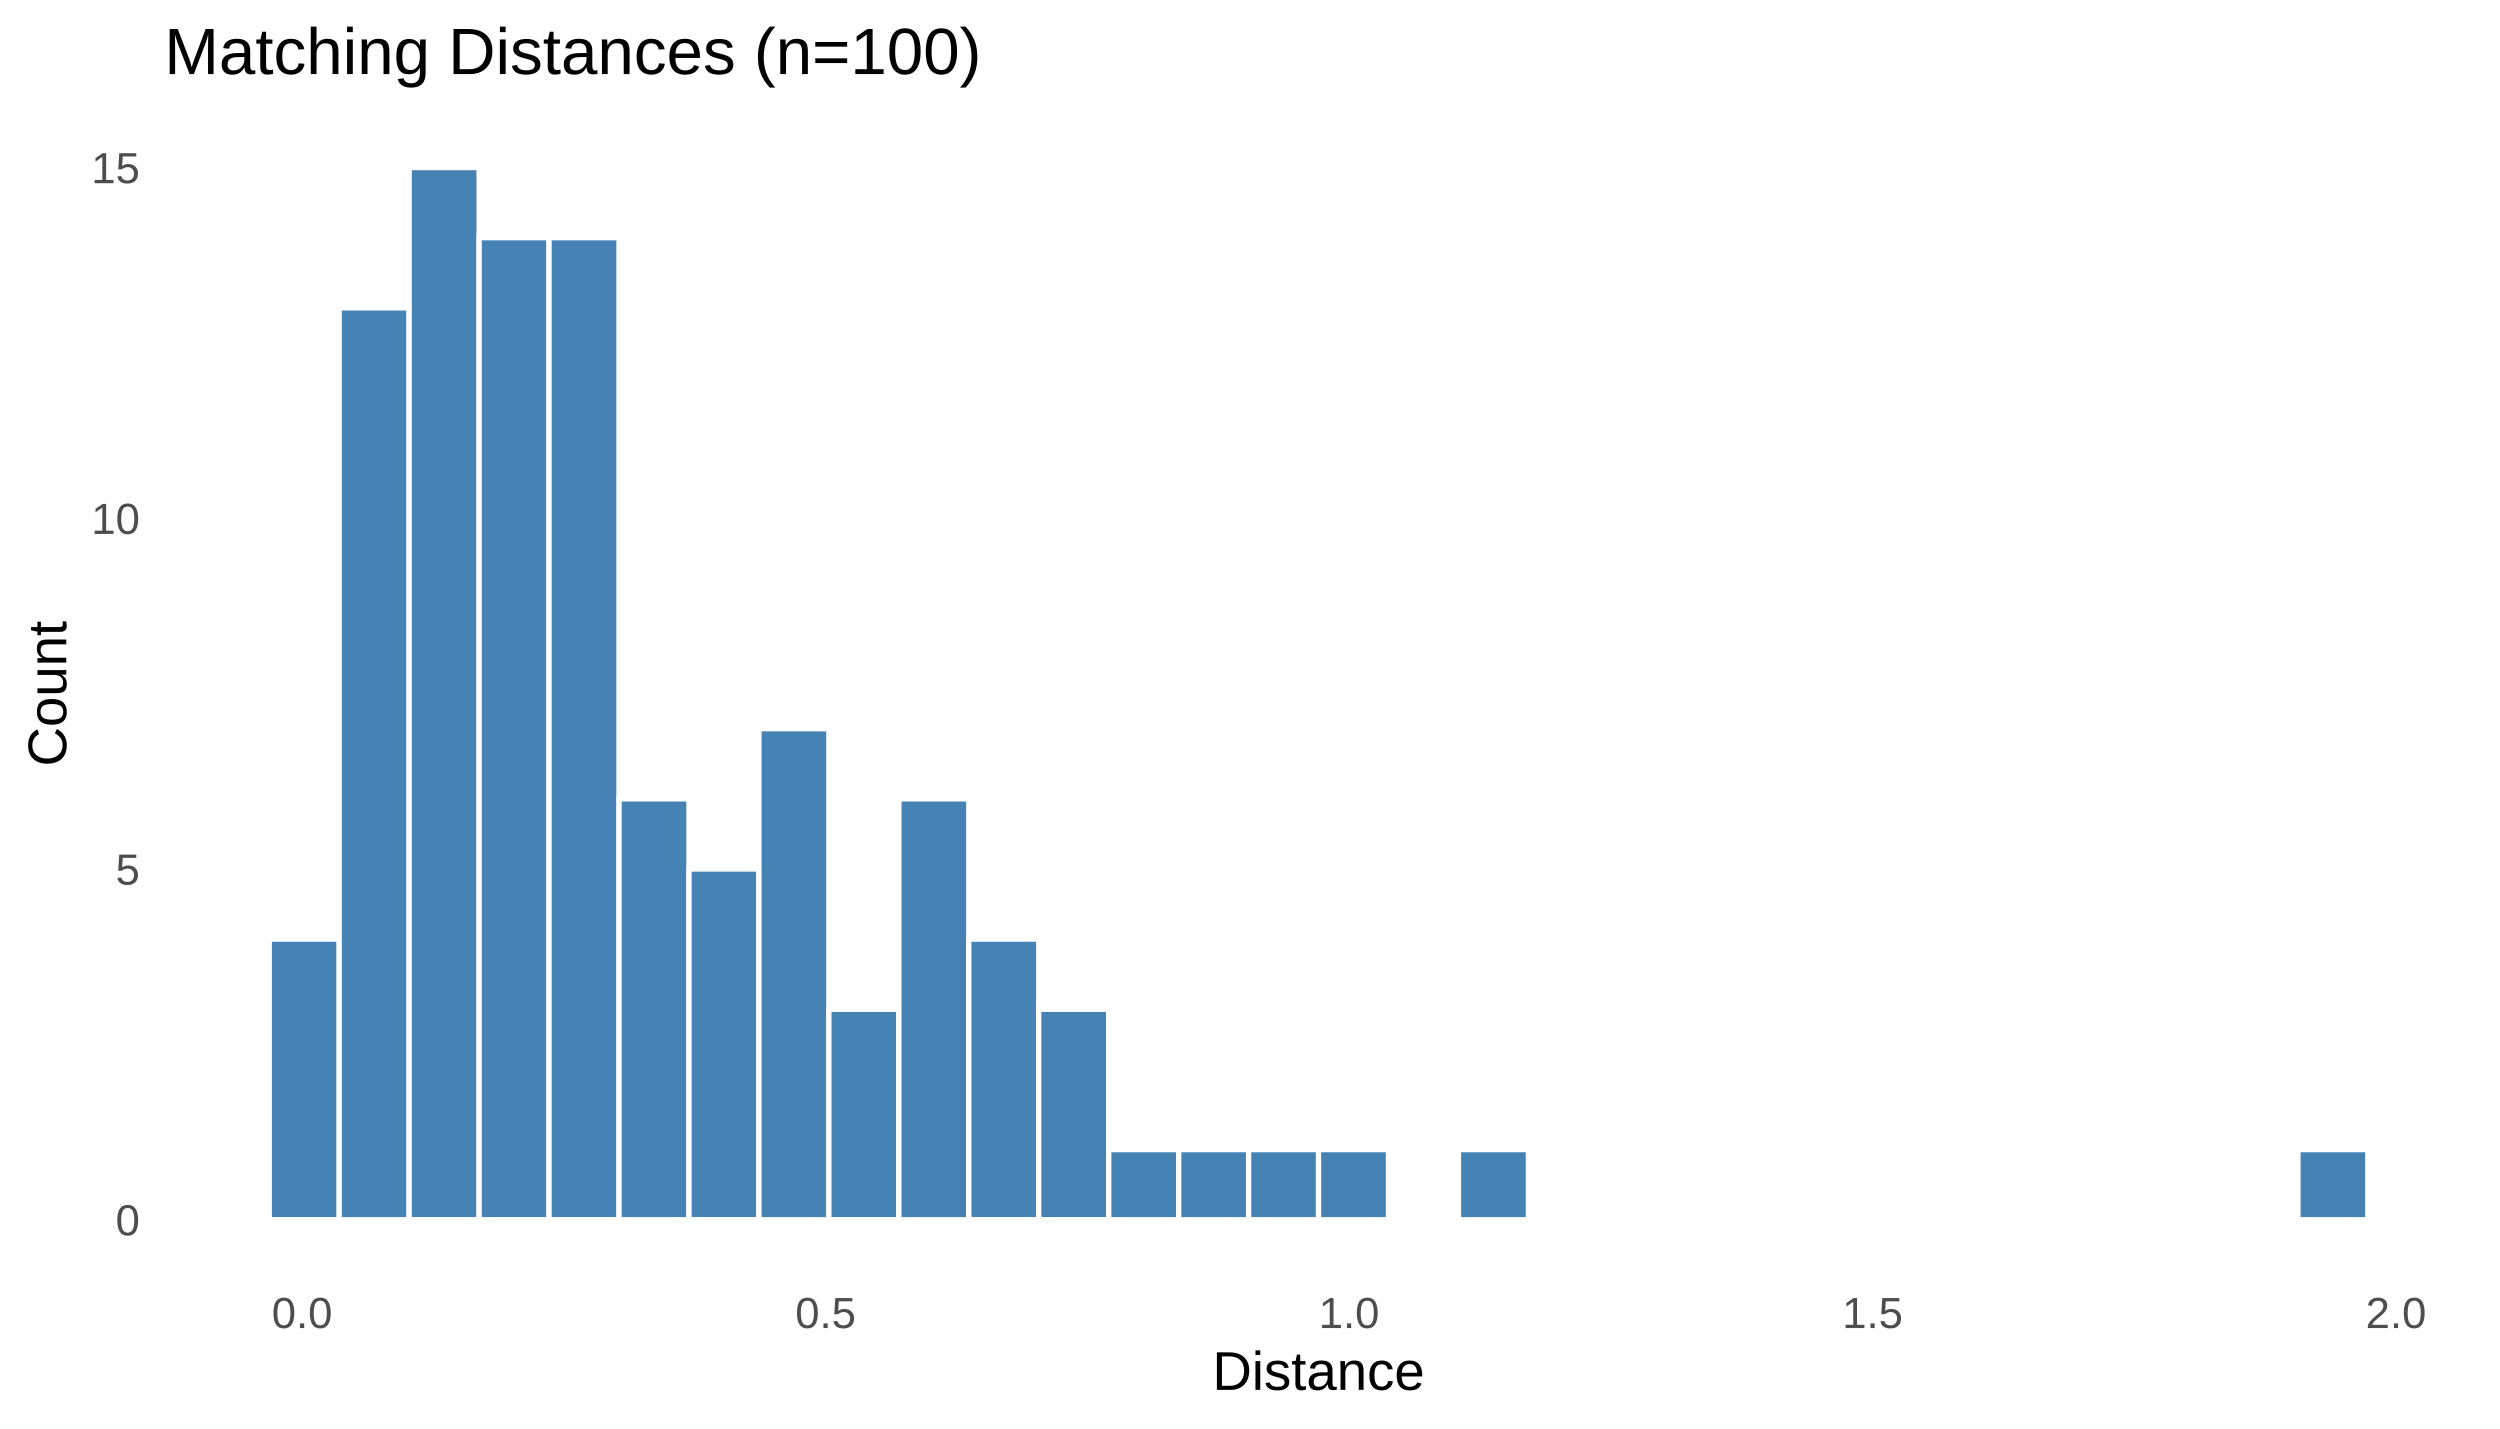
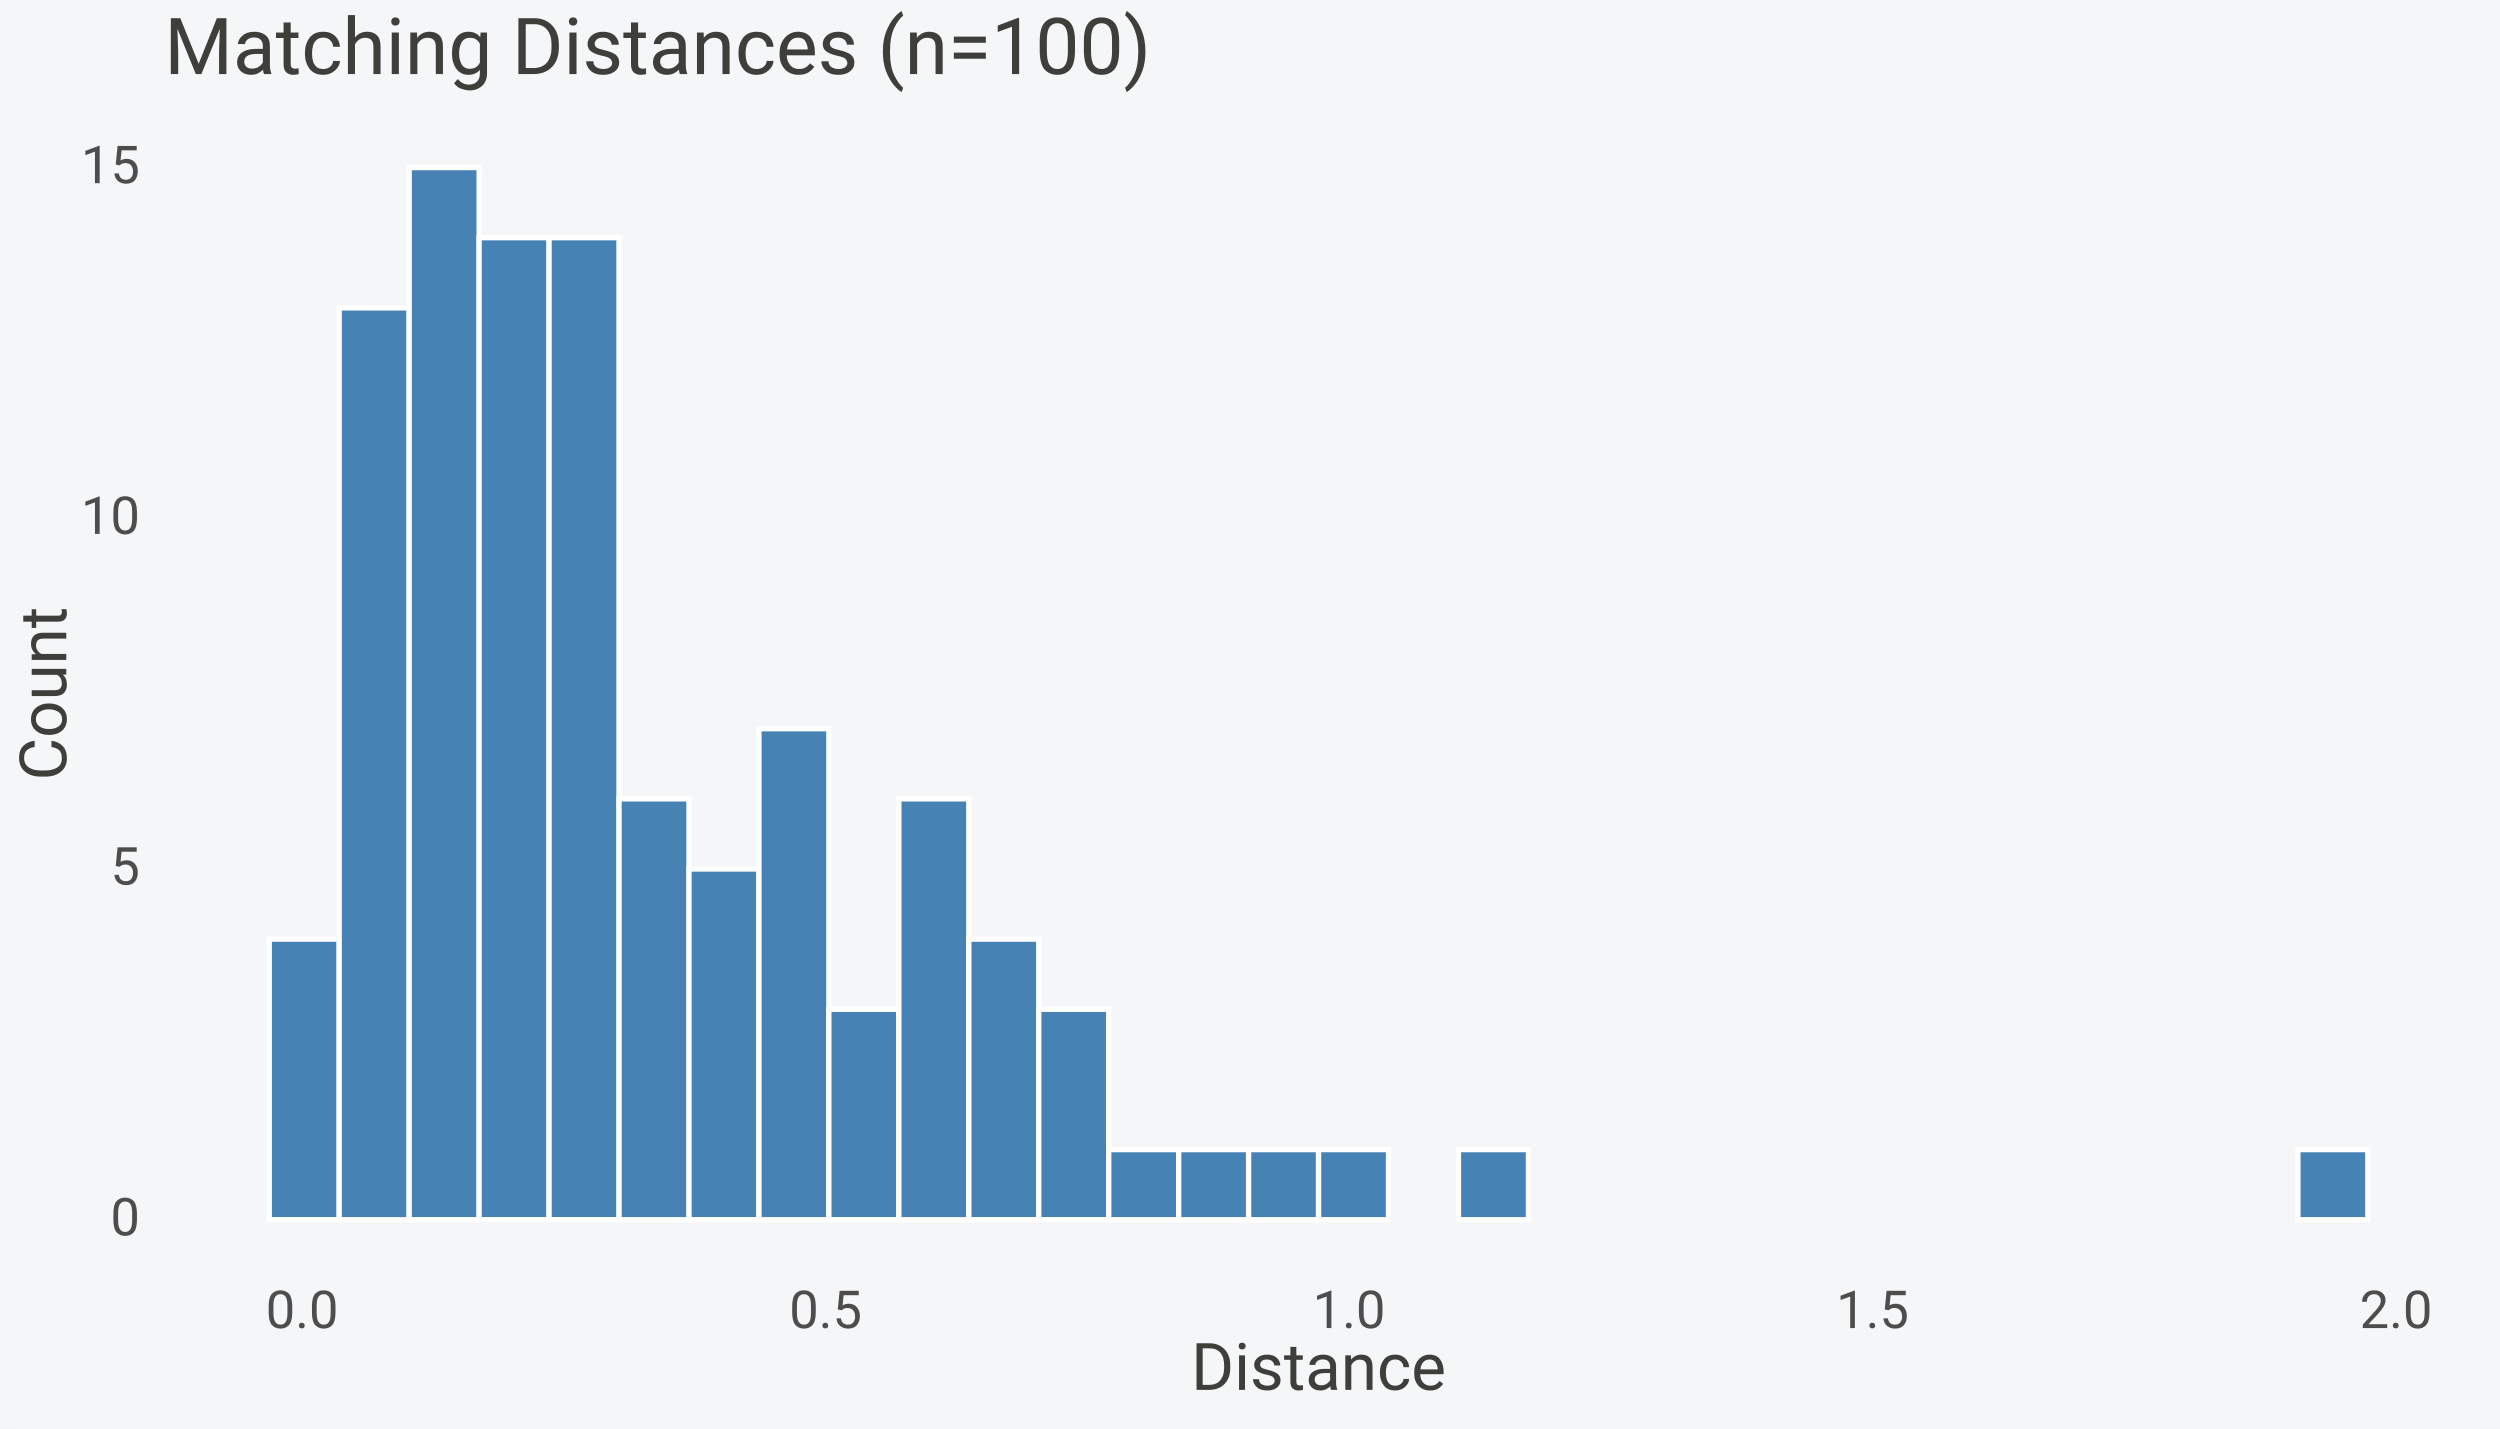
<svg xmlns="http://www.w3.org/2000/svg" width="504.00pt" height="288.00pt" viewBox="0 0 504.00 288.00">
  <g class="svglite">
    <defs>
      <style type="text/css">
-     .svglite line, .svglite polyline, .svglite polygon, .svglite path, .svglite rect, .svglite circle {
+     /* theme-aware-processed */
+     .svglite line, .svglite polyline, .svglite polygon, .svglite path, .svglite circle {
      fill: none;
-       stroke: #000000;
+       stroke: #3E3F3A;
+       stroke-linecap: round;
+       stroke-linejoin: round;
+       stroke-miterlimit: 10.00;
+     }
+     .svglite &gt; g &gt; rect {
+       fill: none;
+       stroke: #3E3F3A;
      stroke-linecap: round;
      stroke-linejoin: round;
      stroke-miterlimit: 10.00;
    }
    .svglite text {
      white-space: pre;
+       fill: #3E3F3A;
    }
    .svglite g.glyphgroup path {
      fill: inherit;
      stroke: none;
    }
  </style>
    </defs>
    <rect width="100%" height="100%" style="stroke: none; fill: #F5F6F8;" />
    <defs>
      <clipPath id="cpMC4wMHw1MDQuMDB8MC4wMHwyODguMDA=">
        <rect x="0.00" y="0.00" width="504.00" height="288.00" />
      </clipPath>
    </defs>
    <g clip-path="url(#cpMC4wMHw1MDQuMDB8MC4wMHwyODguMDA=)">
-       <rect x="0.00" y="0.00" width="504.00" height="288.00" style="stroke-width: 1.07; stroke: none; fill: #FFFFFF;" />
+       <rect rx="4" x="0.00" y="0.00" width="504.00" height="288.00" style="stroke-width: 1.07; stroke: none; fill: #F5F6F8;" />
    </g>
    <defs>
      <clipPath id="cpMzMuMTN8NDk4LjUyfDIzLjE4fDI1Ni41MA==">
        <rect x="33.13" y="23.18" width="465.39" height="233.33" />
      </clipPath>
    </defs>
    <g clip-path="url(#cpMzMuMTN8NDk4LjUyfDIzLjE4fDI1Ni41MA==)">
      <rect x="54.28" y="189.33" width="14.10" height="56.56" style="stroke-width: 1.07; stroke: #FFFFFF; stroke-linecap: butt; stroke-linejoin: miter; fill: #4682B4;" />
      <rect x="68.38" y="62.07" width="14.10" height="183.83" style="stroke-width: 1.07; stroke: #FFFFFF; stroke-linecap: butt; stroke-linejoin: miter; fill: #4682B4;" />
      <rect x="82.49" y="33.78" width="14.10" height="212.11" style="stroke-width: 1.07; stroke: #FFFFFF; stroke-linecap: butt; stroke-linejoin: miter; fill: #4682B4;" />
      <rect x="96.59" y="47.92" width="14.10" height="197.97" style="stroke-width: 1.07; stroke: #FFFFFF; stroke-linecap: butt; stroke-linejoin: miter; fill: #4682B4;" />
      <rect x="110.69" y="47.92" width="14.10" height="197.97" style="stroke-width: 1.07; stroke: #FFFFFF; stroke-linecap: butt; stroke-linejoin: miter; fill: #4682B4;" />
      <rect x="124.80" y="161.05" width="14.10" height="84.85" style="stroke-width: 1.07; stroke: #FFFFFF; stroke-linecap: butt; stroke-linejoin: miter; fill: #4682B4;" />
      <rect x="138.90" y="175.19" width="14.10" height="70.70" style="stroke-width: 1.07; stroke: #FFFFFF; stroke-linecap: butt; stroke-linejoin: miter; fill: #4682B4;" />
      <rect x="153.00" y="146.91" width="14.10" height="98.99" style="stroke-width: 1.07; stroke: #FFFFFF; stroke-linecap: butt; stroke-linejoin: miter; fill: #4682B4;" />
      <rect x="167.10" y="203.47" width="14.10" height="42.42" style="stroke-width: 1.07; stroke: #FFFFFF; stroke-linecap: butt; stroke-linejoin: miter; fill: #4682B4;" />
      <rect x="181.21" y="161.05" width="14.10" height="84.85" style="stroke-width: 1.07; stroke: #FFFFFF; stroke-linecap: butt; stroke-linejoin: miter; fill: #4682B4;" />
      <rect x="195.31" y="189.33" width="14.10" height="56.56" style="stroke-width: 1.07; stroke: #FFFFFF; stroke-linecap: butt; stroke-linejoin: miter; fill: #4682B4;" />
      <rect x="209.41" y="203.47" width="14.10" height="42.42" style="stroke-width: 1.07; stroke: #FFFFFF; stroke-linecap: butt; stroke-linejoin: miter; fill: #4682B4;" />
      <rect x="223.52" y="231.76" width="14.10" height="14.14" style="stroke-width: 1.07; stroke: #FFFFFF; stroke-linecap: butt; stroke-linejoin: miter; fill: #4682B4;" />
      <rect x="237.62" y="231.76" width="14.10" height="14.14" style="stroke-width: 1.07; stroke: #FFFFFF; stroke-linecap: butt; stroke-linejoin: miter; fill: #4682B4;" />
      <rect x="251.72" y="231.76" width="14.10" height="14.14" style="stroke-width: 1.07; stroke: #FFFFFF; stroke-linecap: butt; stroke-linejoin: miter; fill: #4682B4;" />
      <rect x="265.82" y="231.76" width="14.10" height="14.14" style="stroke-width: 1.07; stroke: #FFFFFF; stroke-linecap: butt; stroke-linejoin: miter; fill: #4682B4;" />
      <rect x="279.93" y="245.90" width="14.10" height="0.00" style="stroke-width: 1.07; stroke: #FFFFFF; stroke-linecap: butt; stroke-linejoin: miter; fill: #4682B4;" />
      <rect x="294.03" y="231.76" width="14.10" height="14.14" style="stroke-width: 1.07; stroke: #FFFFFF; stroke-linecap: butt; stroke-linejoin: miter; fill: #4682B4;" />
      <rect x="308.13" y="245.90" width="14.10" height="0.00" style="stroke-width: 1.07; stroke: #FFFFFF; stroke-linecap: butt; stroke-linejoin: miter; fill: #4682B4;" />
      <rect x="322.24" y="245.90" width="14.10" height="0.00" style="stroke-width: 1.07; stroke: #FFFFFF; stroke-linecap: butt; stroke-linejoin: miter; fill: #4682B4;" />
      <rect x="336.34" y="245.90" width="14.10" height="0.00" style="stroke-width: 1.07; stroke: #FFFFFF; stroke-linecap: butt; stroke-linejoin: miter; fill: #4682B4;" />
      <rect x="350.44" y="245.90" width="14.10" height="0.00" style="stroke-width: 1.07; stroke: #FFFFFF; stroke-linecap: butt; stroke-linejoin: miter; fill: #4682B4;" />
      <rect x="364.54" y="245.90" width="14.10" height="0.00" style="stroke-width: 1.07; stroke: #FFFFFF; stroke-linecap: butt; stroke-linejoin: miter; fill: #4682B4;" />
      <rect x="378.65" y="245.90" width="14.10" height="0.00" style="stroke-width: 1.07; stroke: #FFFFFF; stroke-linecap: butt; stroke-linejoin: miter; fill: #4682B4;" />
      <rect x="392.75" y="245.90" width="14.10" height="0.00" style="stroke-width: 1.07; stroke: #FFFFFF; stroke-linecap: butt; stroke-linejoin: miter; fill: #4682B4;" />
      <rect x="406.85" y="245.90" width="14.10" height="0.00" style="stroke-width: 1.07; stroke: #FFFFFF; stroke-linecap: butt; stroke-linejoin: miter; fill: #4682B4;" />
      <rect x="420.95" y="245.90" width="14.10" height="0.00" style="stroke-width: 1.07; stroke: #FFFFFF; stroke-linecap: butt; stroke-linejoin: miter; fill: #4682B4;" />
      <rect x="435.06" y="245.90" width="14.10" height="0.00" style="stroke-width: 1.07; stroke: #FFFFFF; stroke-linecap: butt; stroke-linejoin: miter; fill: #4682B4;" />
      <rect x="449.16" y="245.90" width="14.10" height="0.00" style="stroke-width: 1.07; stroke: #FFFFFF; stroke-linecap: butt; stroke-linejoin: miter; fill: #4682B4;" />
      <rect x="463.26" y="231.76" width="14.10" height="14.14" style="stroke-width: 1.07; stroke: #FFFFFF; stroke-linecap: butt; stroke-linejoin: miter; fill: #4682B4;" />
    </g>
    <g clip-path="url(#cpMC4wMHw1MDQuMDB8MC4wMHwyODguMDA=)">
-       <text x="28.20" y="249.05" text-anchor="end" style="font-size: 8.80px;fill: #4D4D4D; font-family: &quot;Arial&quot;;" textLength="4.89px" lengthAdjust="spacingAndGlyphs">0</text>
-       <text x="28.20" y="178.34" text-anchor="end" style="font-size: 8.80px;fill: #4D4D4D; font-family: &quot;Arial&quot;;" textLength="4.89px" lengthAdjust="spacingAndGlyphs">5</text>
-       <text x="28.20" y="107.64" text-anchor="end" style="font-size: 8.80px;fill: #4D4D4D; font-family: &quot;Arial&quot;;" textLength="9.78px" lengthAdjust="spacingAndGlyphs">10</text>
-       <text x="28.20" y="36.93" text-anchor="end" style="font-size: 8.80px;fill: #4D4D4D; font-family: &quot;Arial&quot;;" textLength="9.78px" lengthAdjust="spacingAndGlyphs">15</text>
-       <text x="60.90" y="267.74" text-anchor="middle" style="font-size: 8.80px;fill: #4D4D4D; font-family: &quot;Arial&quot;;" textLength="12.22px" lengthAdjust="spacingAndGlyphs">0.0</text>
-       <text x="166.44" y="267.74" text-anchor="middle" style="font-size: 8.80px;fill: #4D4D4D; font-family: &quot;Arial&quot;;" textLength="12.22px" lengthAdjust="spacingAndGlyphs">0.5</text>
-       <text x="271.97" y="267.74" text-anchor="middle" style="font-size: 8.80px;fill: #4D4D4D; font-family: &quot;Arial&quot;;" textLength="12.22px" lengthAdjust="spacingAndGlyphs">1.0</text>
-       <text x="377.51" y="267.74" text-anchor="middle" style="font-size: 8.80px;fill: #4D4D4D; font-family: &quot;Arial&quot;;" textLength="12.22px" lengthAdjust="spacingAndGlyphs">1.5</text>
-       <text x="483.04" y="267.74" text-anchor="middle" style="font-size: 8.80px;fill: #4D4D4D; font-family: &quot;Arial&quot;;" textLength="12.22px" lengthAdjust="spacingAndGlyphs">2.0</text>
-       <text x="265.82" y="280.20" text-anchor="middle" style="font-size: 11.00px; font-family: &quot;Arial&quot;;" textLength="42.81px" lengthAdjust="spacingAndGlyphs">Distance</text>
-       <text transform="translate(13.36,139.84) rotate(-90)" text-anchor="middle" style="font-size: 11.00px; font-family: &quot;Arial&quot;;" textLength="29.38px" lengthAdjust="spacingAndGlyphs">Count</text>
-       <text x="33.13" y="14.93" style="font-size: 13.20px; font-family: &quot;Arial&quot;;" textLength="164.48px" lengthAdjust="spacingAndGlyphs">Matching Distances (n=100)</text>
+       <text x="28.20" y="249.05" text-anchor="end" style="font-size: 0.88em;fill: #4D4D4D; font-family: &quot;Roboto&quot;, -apple-system, BlinkMacSystemFont, &quot;Segoe UI&quot;, system-ui, sans-serif;">0</text>
+       <text x="28.20" y="178.34" text-anchor="end" style="font-size: 0.88em;fill: #4D4D4D; font-family: &quot;Roboto&quot;, -apple-system, BlinkMacSystemFont, &quot;Segoe UI&quot;, system-ui, sans-serif;">5</text>
+       <text x="28.20" y="107.64" text-anchor="end" style="font-size: 0.88em;fill: #4D4D4D; font-family: &quot;Roboto&quot;, -apple-system, BlinkMacSystemFont, &quot;Segoe UI&quot;, system-ui, sans-serif;">10</text>
+       <text x="28.20" y="36.93" text-anchor="end" style="font-size: 0.88em;fill: #4D4D4D; font-family: &quot;Roboto&quot;, -apple-system, BlinkMacSystemFont, &quot;Segoe UI&quot;, system-ui, sans-serif;">15</text>
+       <text x="60.90" y="267.74" text-anchor="middle" style="font-size: 0.88em;fill: #4D4D4D; font-family: &quot;Roboto&quot;, -apple-system, BlinkMacSystemFont, &quot;Segoe UI&quot;, system-ui, sans-serif;">0.0</text>
+       <text x="166.44" y="267.74" text-anchor="middle" style="font-size: 0.88em;fill: #4D4D4D; font-family: &quot;Roboto&quot;, -apple-system, BlinkMacSystemFont, &quot;Segoe UI&quot;, system-ui, sans-serif;">0.5</text>
+       <text x="271.97" y="267.74" text-anchor="middle" style="font-size: 0.88em;fill: #4D4D4D; font-family: &quot;Roboto&quot;, -apple-system, BlinkMacSystemFont, &quot;Segoe UI&quot;, system-ui, sans-serif;">1.0</text>
+       <text x="377.51" y="267.74" text-anchor="middle" style="font-size: 0.88em;fill: #4D4D4D; font-family: &quot;Roboto&quot;, -apple-system, BlinkMacSystemFont, &quot;Segoe UI&quot;, system-ui, sans-serif;">1.5</text>
+       <text x="483.04" y="267.74" text-anchor="middle" style="font-size: 0.88em;fill: #4D4D4D; font-family: &quot;Roboto&quot;, -apple-system, BlinkMacSystemFont, &quot;Segoe UI&quot;, system-ui, sans-serif;">2.0</text>
+       <text x="265.82" y="280.20" text-anchor="middle" style="font-size: 1.1em; font-family: &quot;Roboto&quot;, -apple-system, BlinkMacSystemFont, &quot;Segoe UI&quot;, system-ui, sans-serif;">Distance</text>
+       <text transform="translate(13.36,139.84) rotate(-90)" text-anchor="middle" style="font-size: 1.1em; font-family: &quot;Roboto&quot;, -apple-system, BlinkMacSystemFont, &quot;Segoe UI&quot;, system-ui, sans-serif;">Count</text>
+       <text x="33.13" y="14.93" style="font-size: 1.32em; font-family: &quot;Roboto&quot;, -apple-system, BlinkMacSystemFont, &quot;Segoe UI&quot;, system-ui, sans-serif;">Matching Distances (n=100)</text>
    </g>
  </g>
</svg>
